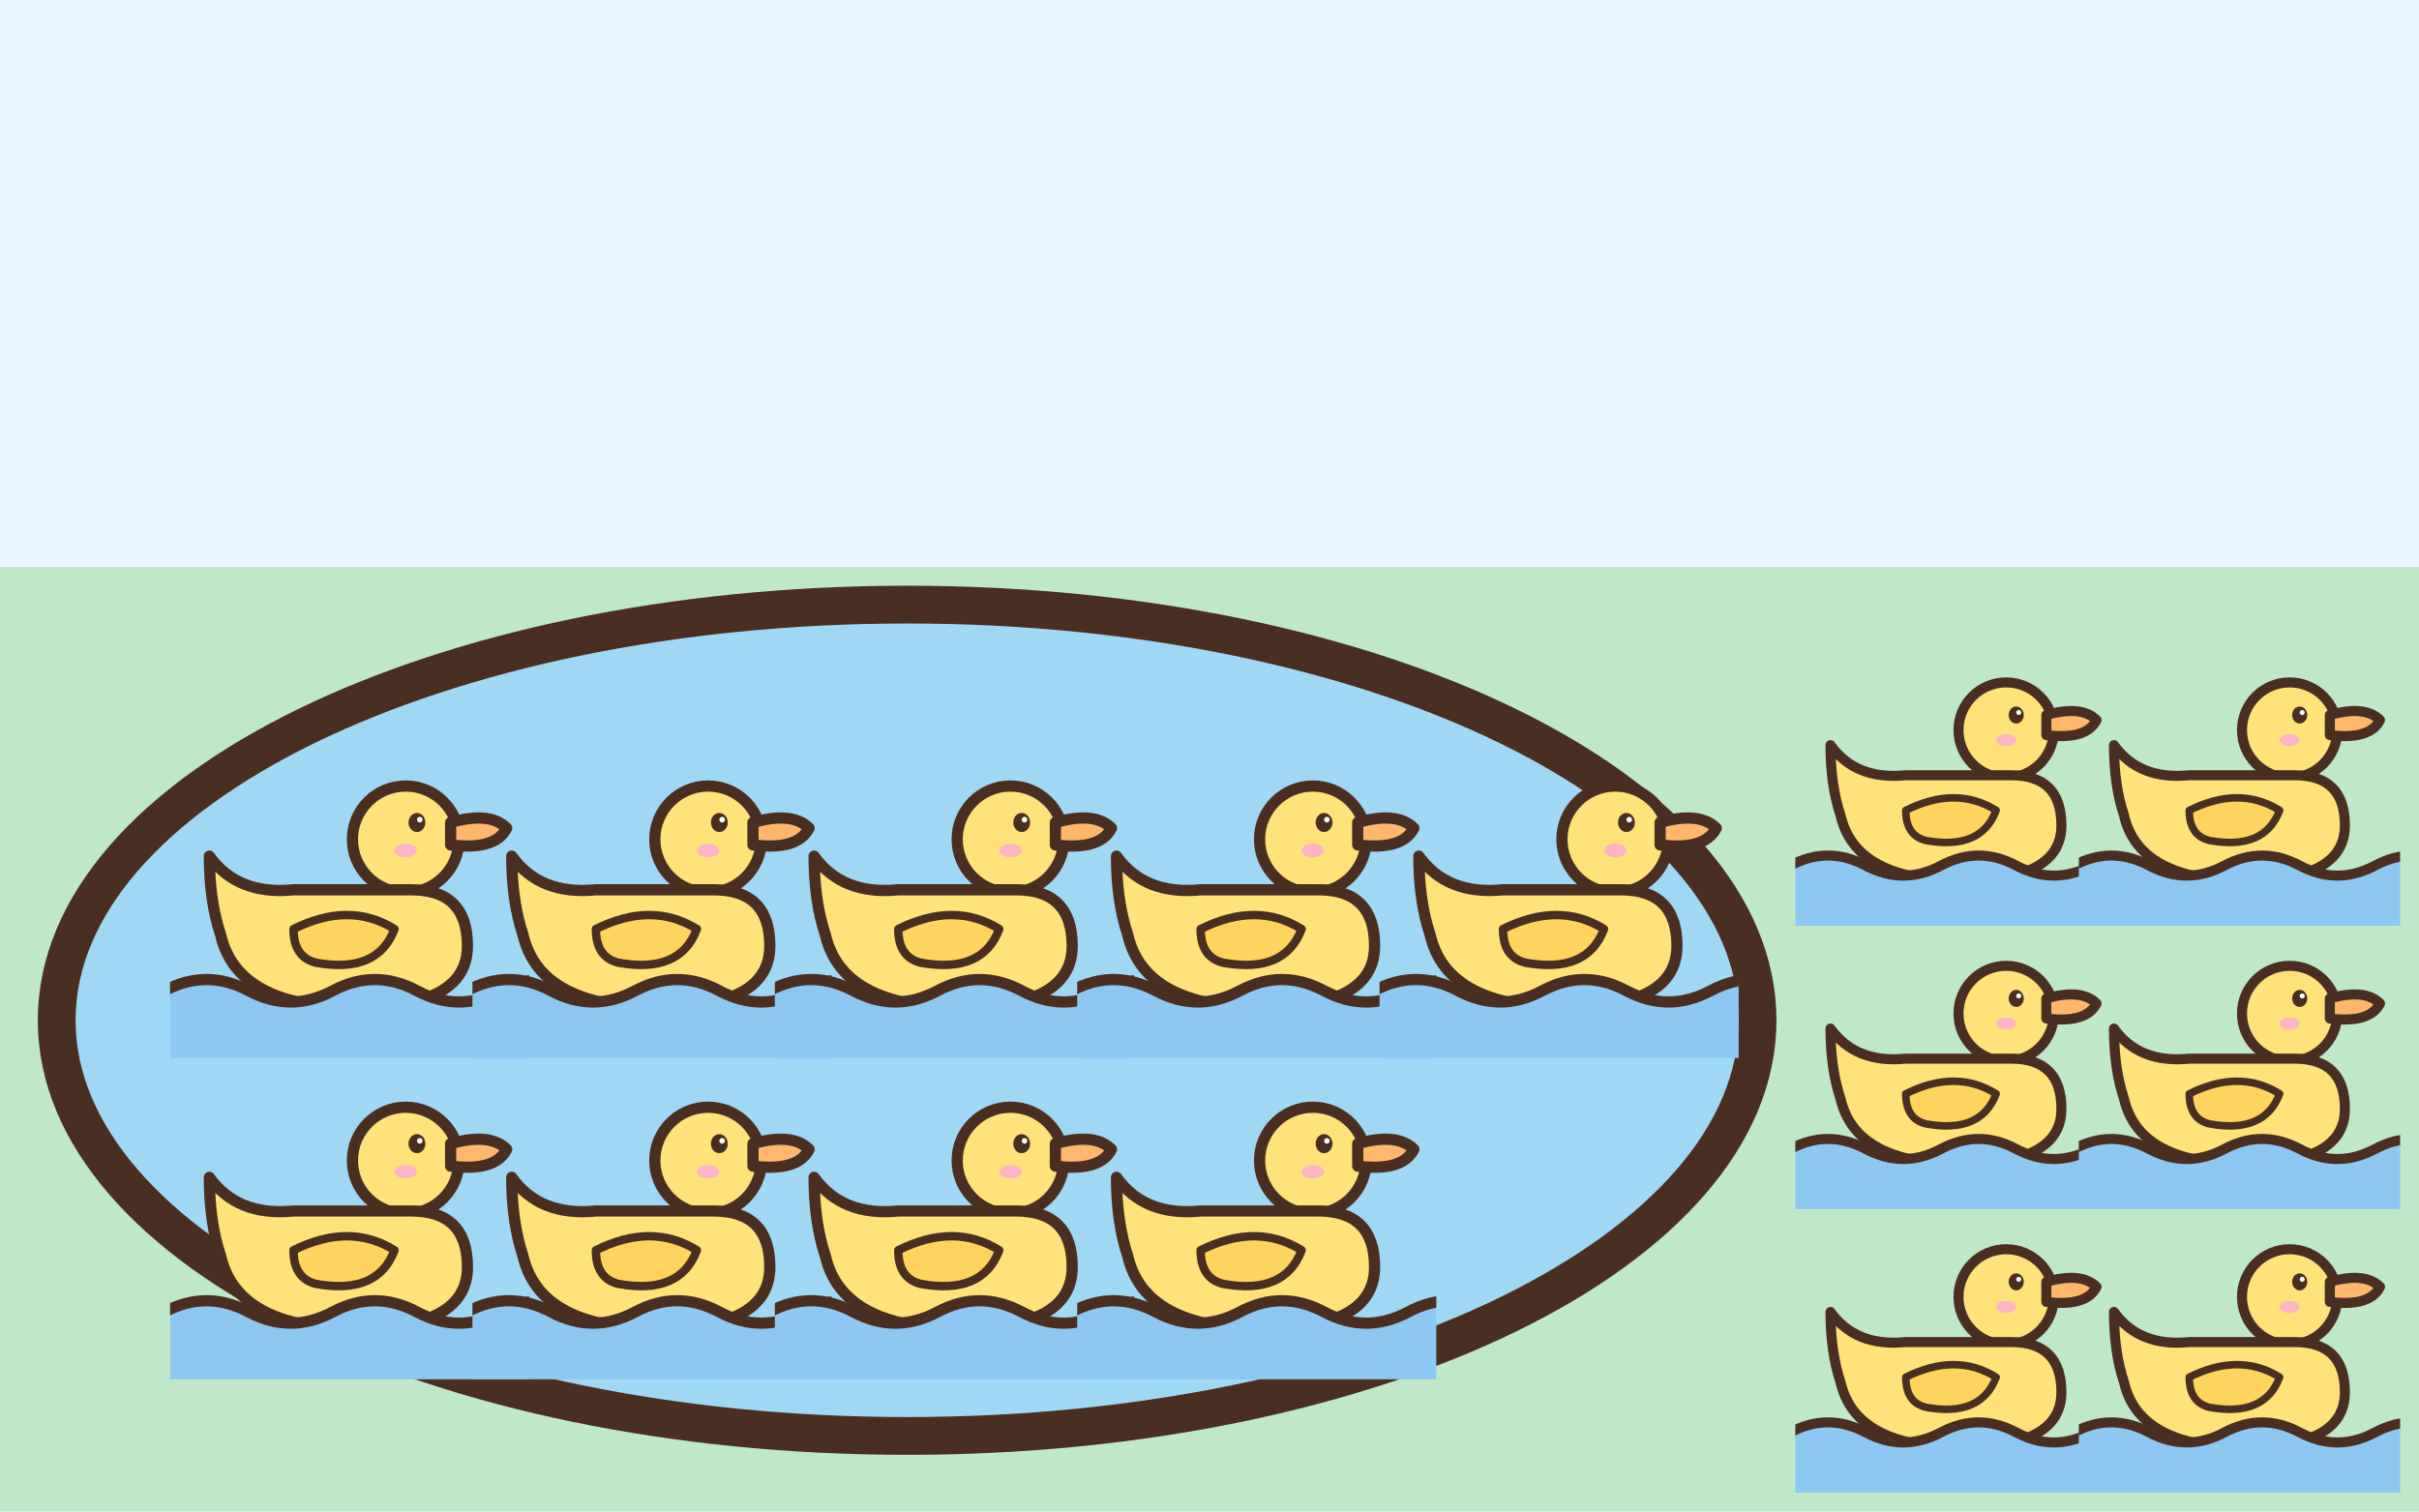
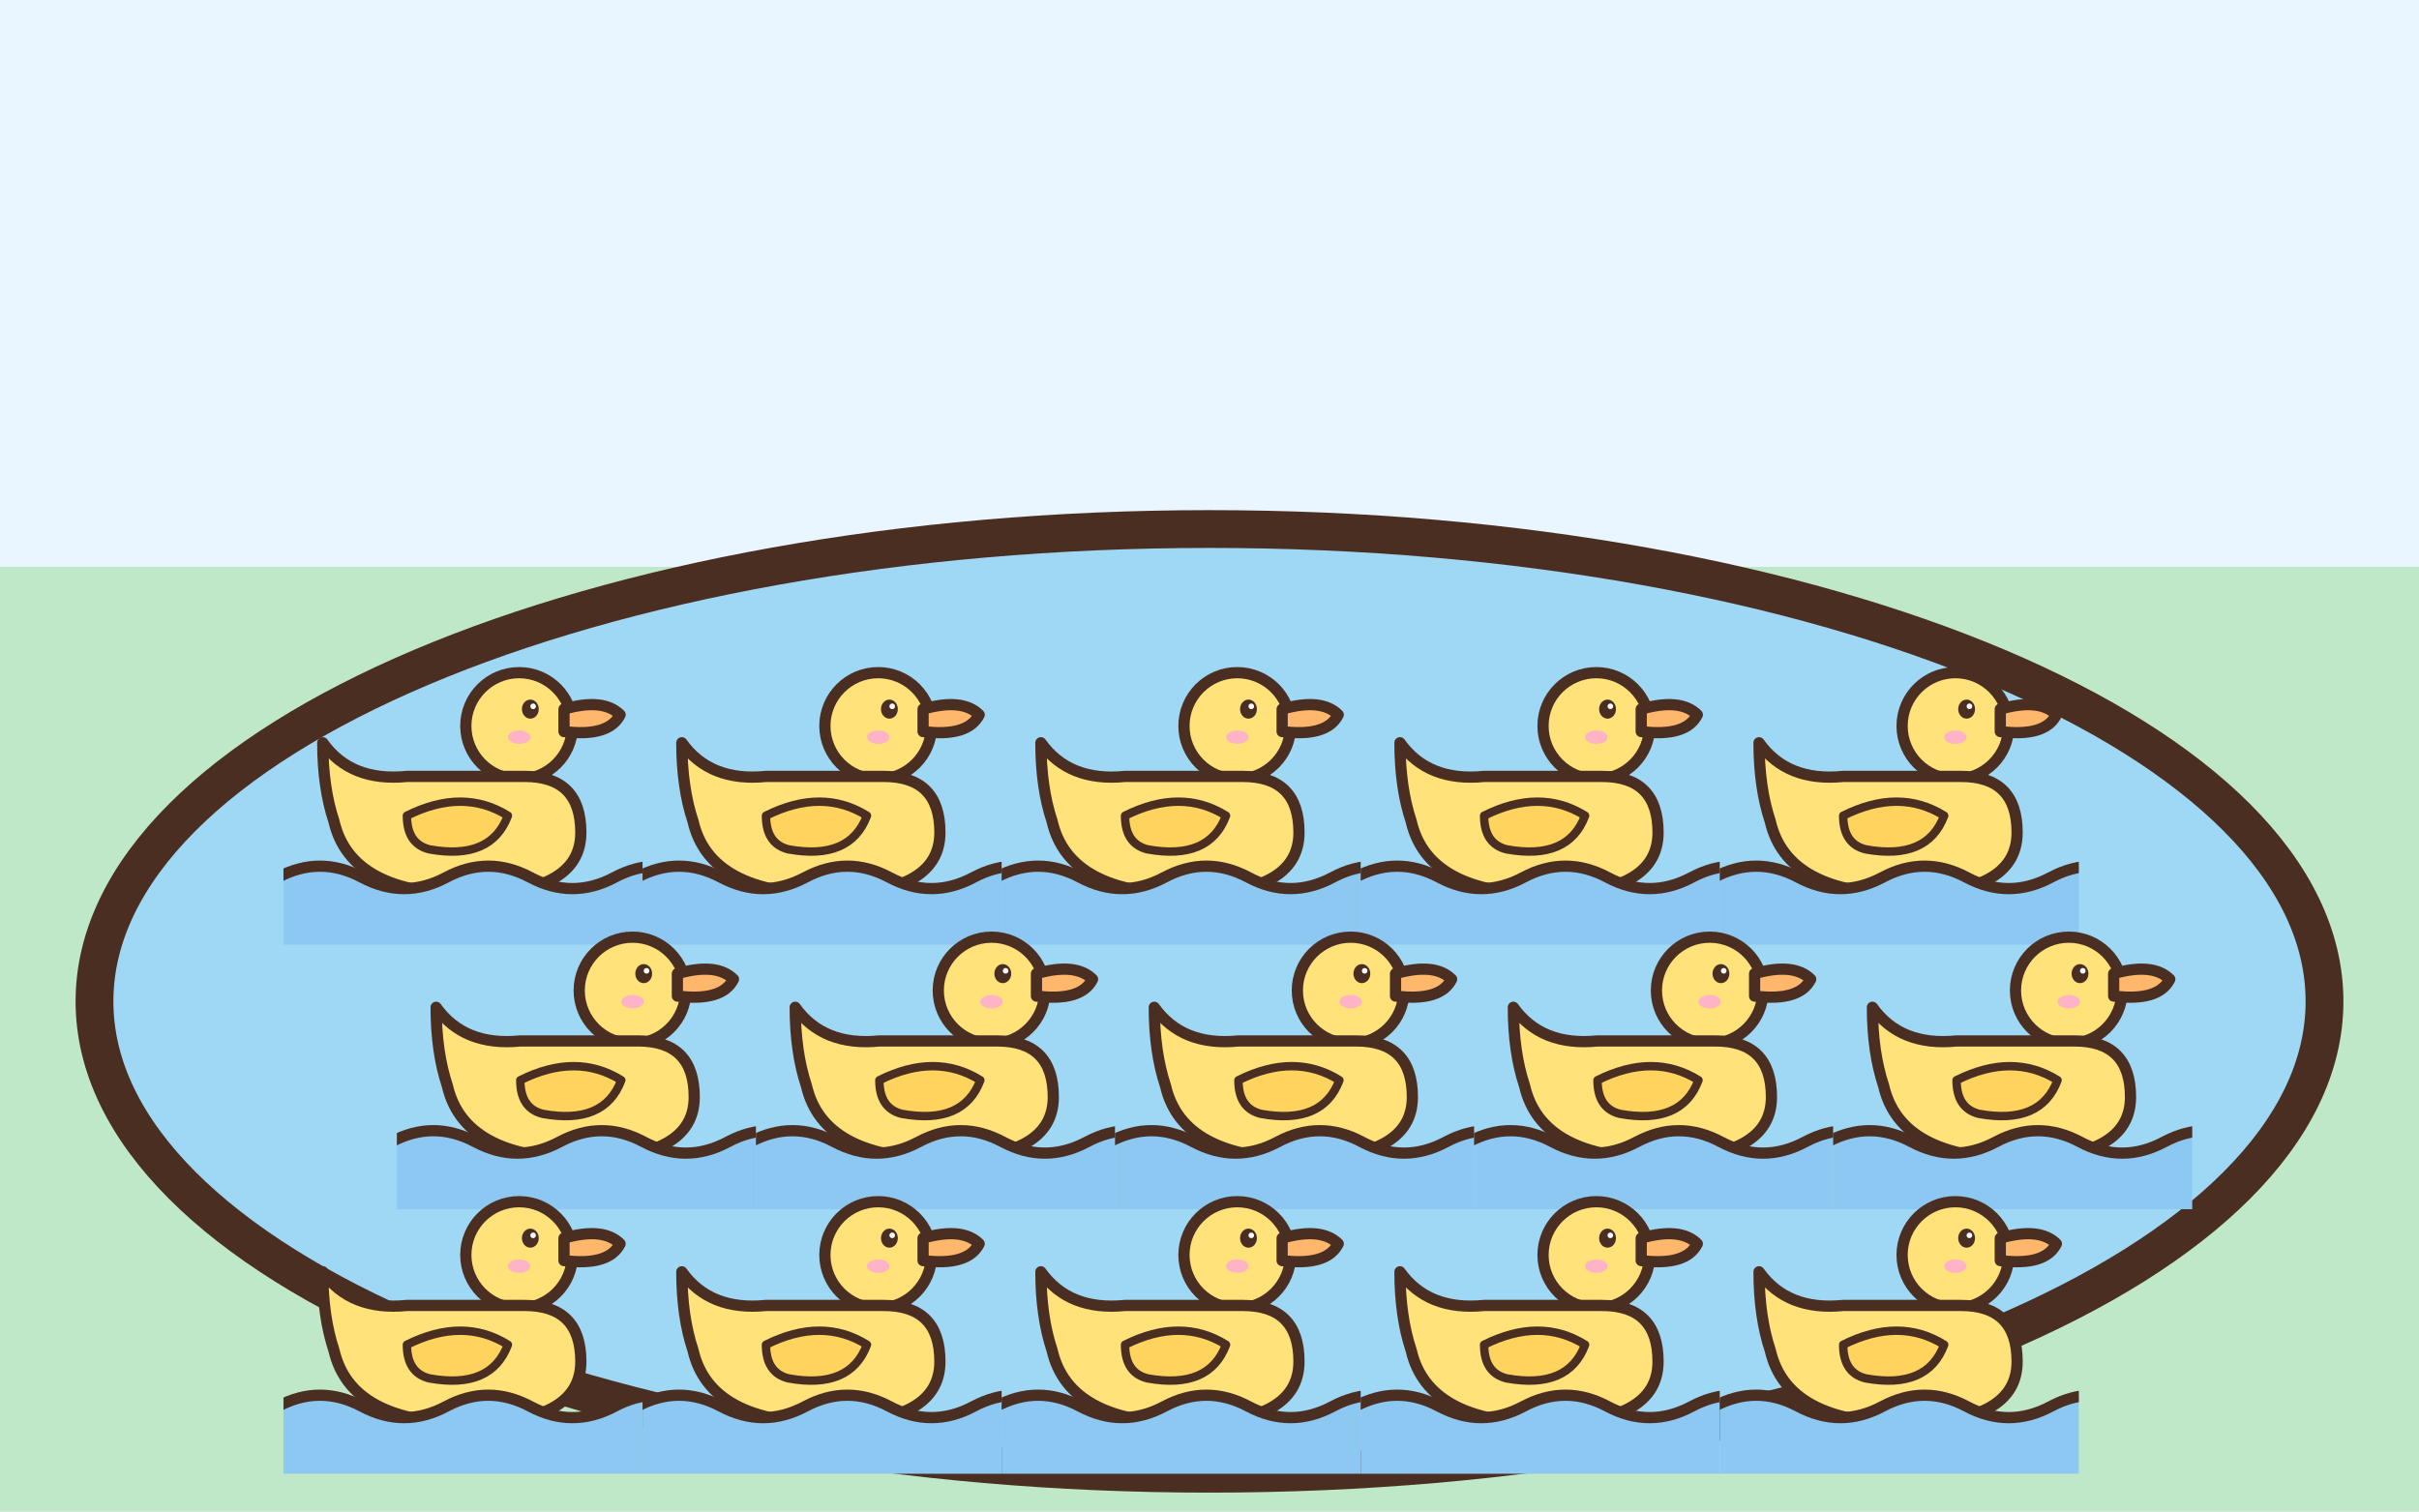
<svg xmlns="http://www.w3.org/2000/svg" viewBox="0 0 256 160">
  <g stroke="#4b2e22" stroke-width="4" stroke-linejoin="round" stroke-linecap="round">
    <path d="M0 0h256v60H0Z" fill="#eaf6ff" stroke="none" />
    <path d="M0 60h256v100H0Z" fill="#bfe8c8" stroke="none" />
-     <ellipse cx="96" cy="108" rx="90" ry="44" fill="#9fd8f5" />
-     <svg x="18" y="74" width="38" height="38" viewBox="0 0 128 128">
+     <ellipse cx="128" cy="106" rx="118" ry="50" fill="#9fd8f5" />
+     <svg x="30" y="62" width="38" height="38" viewBox="0 0 128 128">
      <g stroke="#4b2e22" stroke-width="4" stroke-linejoin="round" stroke-linecap="round">
        <circle cx="84" cy="50" r="19" fill="#ffe27a" />
        <path d="M14 56q10 14 30 12h42q20 0 20 20 0 22-40 22-42 0-48-26-4-12-4-28Z" fill="#ffe27a" />
        <path d="M44 82q20-10 36 0-6 16-28 12-8-2-8-12Z" fill="#ffd45e" stroke-width="3" />
        <path d="M100 44q14-4 20 2-4 8-20 6Z" fill="#ffb86b" />
        <ellipse cx="88" cy="44" rx="3.0" ry="3.4" fill="#4b2e22" stroke="none" />
        <circle cx="89.0" cy="43.0" r="1.0" fill="#fff" stroke="none" />
        <ellipse cx="84" cy="54" rx="4.0" ry="2.4" fill="#ffb3c6" stroke="none" />
        <path d="M-2 104q15-8 30 0t30 0 30 0 30 0 30 0v26H-2Z" fill="#8cc8f2" />
      </g>
    </svg>
-     <svg x="50" y="74" width="38" height="38" viewBox="0 0 128 128">
+     <svg x="68" y="62" width="38" height="38" viewBox="0 0 128 128">
      <g stroke="#4b2e22" stroke-width="4" stroke-linejoin="round" stroke-linecap="round">
        <circle cx="84" cy="50" r="19" fill="#ffe27a" />
        <path d="M14 56q10 14 30 12h42q20 0 20 20 0 22-40 22-42 0-48-26-4-12-4-28Z" fill="#ffe27a" />
        <path d="M44 82q20-10 36 0-6 16-28 12-8-2-8-12Z" fill="#ffd45e" stroke-width="3" />
        <path d="M100 44q14-4 20 2-4 8-20 6Z" fill="#ffb86b" />
        <ellipse cx="88" cy="44" rx="3.0" ry="3.4" fill="#4b2e22" stroke="none" />
        <circle cx="89.0" cy="43.0" r="1.0" fill="#fff" stroke="none" />
        <ellipse cx="84" cy="54" rx="4.0" ry="2.4" fill="#ffb3c6" stroke="none" />
        <path d="M-2 104q15-8 30 0t30 0 30 0 30 0 30 0v26H-2Z" fill="#8cc8f2" />
      </g>
    </svg>
-     <svg x="82" y="74" width="38" height="38" viewBox="0 0 128 128">
+     <svg x="106" y="62" width="38" height="38" viewBox="0 0 128 128">
      <g stroke="#4b2e22" stroke-width="4" stroke-linejoin="round" stroke-linecap="round">
        <circle cx="84" cy="50" r="19" fill="#ffe27a" />
        <path d="M14 56q10 14 30 12h42q20 0 20 20 0 22-40 22-42 0-48-26-4-12-4-28Z" fill="#ffe27a" />
        <path d="M44 82q20-10 36 0-6 16-28 12-8-2-8-12Z" fill="#ffd45e" stroke-width="3" />
        <path d="M100 44q14-4 20 2-4 8-20 6Z" fill="#ffb86b" />
        <ellipse cx="88" cy="44" rx="3.0" ry="3.4" fill="#4b2e22" stroke="none" />
        <circle cx="89.0" cy="43.0" r="1.0" fill="#fff" stroke="none" />
        <ellipse cx="84" cy="54" rx="4.0" ry="2.4" fill="#ffb3c6" stroke="none" />
        <path d="M-2 104q15-8 30 0t30 0 30 0 30 0 30 0v26H-2Z" fill="#8cc8f2" />
      </g>
    </svg>
-     <svg x="114" y="74" width="38" height="38" viewBox="0 0 128 128">
+     <svg x="144" y="62" width="38" height="38" viewBox="0 0 128 128">
      <g stroke="#4b2e22" stroke-width="4" stroke-linejoin="round" stroke-linecap="round">
        <circle cx="84" cy="50" r="19" fill="#ffe27a" />
        <path d="M14 56q10 14 30 12h42q20 0 20 20 0 22-40 22-42 0-48-26-4-12-4-28Z" fill="#ffe27a" />
        <path d="M44 82q20-10 36 0-6 16-28 12-8-2-8-12Z" fill="#ffd45e" stroke-width="3" />
        <path d="M100 44q14-4 20 2-4 8-20 6Z" fill="#ffb86b" />
        <ellipse cx="88" cy="44" rx="3.0" ry="3.4" fill="#4b2e22" stroke="none" />
        <circle cx="89.0" cy="43.0" r="1.0" fill="#fff" stroke="none" />
        <ellipse cx="84" cy="54" rx="4.0" ry="2.4" fill="#ffb3c6" stroke="none" />
        <path d="M-2 104q15-8 30 0t30 0 30 0 30 0 30 0v26H-2Z" fill="#8cc8f2" />
      </g>
    </svg>
-     <svg x="146" y="74" width="38" height="38" viewBox="0 0 128 128">
+     <svg x="182" y="62" width="38" height="38" viewBox="0 0 128 128">
      <g stroke="#4b2e22" stroke-width="4" stroke-linejoin="round" stroke-linecap="round">
        <circle cx="84" cy="50" r="19" fill="#ffe27a" />
        <path d="M14 56q10 14 30 12h42q20 0 20 20 0 22-40 22-42 0-48-26-4-12-4-28Z" fill="#ffe27a" />
        <path d="M44 82q20-10 36 0-6 16-28 12-8-2-8-12Z" fill="#ffd45e" stroke-width="3" />
        <path d="M100 44q14-4 20 2-4 8-20 6Z" fill="#ffb86b" />
        <ellipse cx="88" cy="44" rx="3.0" ry="3.4" fill="#4b2e22" stroke="none" />
        <circle cx="89.0" cy="43.0" r="1.0" fill="#fff" stroke="none" />
        <ellipse cx="84" cy="54" rx="4.0" ry="2.4" fill="#ffb3c6" stroke="none" />
        <path d="M-2 104q15-8 30 0t30 0 30 0 30 0 30 0v26H-2Z" fill="#8cc8f2" />
      </g>
    </svg>
-     <svg x="18" y="108" width="38" height="38" viewBox="0 0 128 128">
+     <svg x="42" y="90" width="38" height="38" viewBox="0 0 128 128">
      <g stroke="#4b2e22" stroke-width="4" stroke-linejoin="round" stroke-linecap="round">
        <circle cx="84" cy="50" r="19" fill="#ffe27a" />
        <path d="M14 56q10 14 30 12h42q20 0 20 20 0 22-40 22-42 0-48-26-4-12-4-28Z" fill="#ffe27a" />
        <path d="M44 82q20-10 36 0-6 16-28 12-8-2-8-12Z" fill="#ffd45e" stroke-width="3" />
        <path d="M100 44q14-4 20 2-4 8-20 6Z" fill="#ffb86b" />
        <ellipse cx="88" cy="44" rx="3.0" ry="3.4" fill="#4b2e22" stroke="none" />
        <circle cx="89.0" cy="43.0" r="1.0" fill="#fff" stroke="none" />
        <ellipse cx="84" cy="54" rx="4.0" ry="2.4" fill="#ffb3c6" stroke="none" />
        <path d="M-2 104q15-8 30 0t30 0 30 0 30 0 30 0v26H-2Z" fill="#8cc8f2" />
      </g>
    </svg>
-     <svg x="50" y="108" width="38" height="38" viewBox="0 0 128 128">
+     <svg x="80" y="90" width="38" height="38" viewBox="0 0 128 128">
      <g stroke="#4b2e22" stroke-width="4" stroke-linejoin="round" stroke-linecap="round">
        <circle cx="84" cy="50" r="19" fill="#ffe27a" />
        <path d="M14 56q10 14 30 12h42q20 0 20 20 0 22-40 22-42 0-48-26-4-12-4-28Z" fill="#ffe27a" />
        <path d="M44 82q20-10 36 0-6 16-28 12-8-2-8-12Z" fill="#ffd45e" stroke-width="3" />
        <path d="M100 44q14-4 20 2-4 8-20 6Z" fill="#ffb86b" />
        <ellipse cx="88" cy="44" rx="3.0" ry="3.4" fill="#4b2e22" stroke="none" />
        <circle cx="89.0" cy="43.0" r="1.0" fill="#fff" stroke="none" />
        <ellipse cx="84" cy="54" rx="4.0" ry="2.4" fill="#ffb3c6" stroke="none" />
        <path d="M-2 104q15-8 30 0t30 0 30 0 30 0 30 0v26H-2Z" fill="#8cc8f2" />
      </g>
    </svg>
-     <svg x="82" y="108" width="38" height="38" viewBox="0 0 128 128">
+     <svg x="118" y="90" width="38" height="38" viewBox="0 0 128 128">
      <g stroke="#4b2e22" stroke-width="4" stroke-linejoin="round" stroke-linecap="round">
        <circle cx="84" cy="50" r="19" fill="#ffe27a" />
        <path d="M14 56q10 14 30 12h42q20 0 20 20 0 22-40 22-42 0-48-26-4-12-4-28Z" fill="#ffe27a" />
        <path d="M44 82q20-10 36 0-6 16-28 12-8-2-8-12Z" fill="#ffd45e" stroke-width="3" />
        <path d="M100 44q14-4 20 2-4 8-20 6Z" fill="#ffb86b" />
        <ellipse cx="88" cy="44" rx="3.0" ry="3.4" fill="#4b2e22" stroke="none" />
        <circle cx="89.0" cy="43.0" r="1.0" fill="#fff" stroke="none" />
        <ellipse cx="84" cy="54" rx="4.0" ry="2.4" fill="#ffb3c6" stroke="none" />
        <path d="M-2 104q15-8 30 0t30 0 30 0 30 0 30 0v26H-2Z" fill="#8cc8f2" />
      </g>
    </svg>
-     <svg x="114" y="108" width="38" height="38" viewBox="0 0 128 128">
+     <svg x="156" y="90" width="38" height="38" viewBox="0 0 128 128">
      <g stroke="#4b2e22" stroke-width="4" stroke-linejoin="round" stroke-linecap="round">
        <circle cx="84" cy="50" r="19" fill="#ffe27a" />
        <path d="M14 56q10 14 30 12h42q20 0 20 20 0 22-40 22-42 0-48-26-4-12-4-28Z" fill="#ffe27a" />
        <path d="M44 82q20-10 36 0-6 16-28 12-8-2-8-12Z" fill="#ffd45e" stroke-width="3" />
        <path d="M100 44q14-4 20 2-4 8-20 6Z" fill="#ffb86b" />
        <ellipse cx="88" cy="44" rx="3.0" ry="3.4" fill="#4b2e22" stroke="none" />
        <circle cx="89.0" cy="43.0" r="1.0" fill="#fff" stroke="none" />
        <ellipse cx="84" cy="54" rx="4.0" ry="2.4" fill="#ffb3c6" stroke="none" />
        <path d="M-2 104q15-8 30 0t30 0 30 0 30 0 30 0v26H-2Z" fill="#8cc8f2" />
      </g>
    </svg>
-     <svg x="190" y="64" width="34" height="34" viewBox="0 0 128 128">
+     <svg x="194" y="90" width="38" height="38" viewBox="0 0 128 128">
      <g stroke="#4b2e22" stroke-width="4" stroke-linejoin="round" stroke-linecap="round">
        <circle cx="84" cy="50" r="19" fill="#ffe27a" />
        <path d="M14 56q10 14 30 12h42q20 0 20 20 0 22-40 22-42 0-48-26-4-12-4-28Z" fill="#ffe27a" />
        <path d="M44 82q20-10 36 0-6 16-28 12-8-2-8-12Z" fill="#ffd45e" stroke-width="3" />
        <path d="M100 44q14-4 20 2-4 8-20 6Z" fill="#ffb86b" />
        <ellipse cx="88" cy="44" rx="3.0" ry="3.4" fill="#4b2e22" stroke="none" />
        <circle cx="89.0" cy="43.0" r="1.0" fill="#fff" stroke="none" />
        <ellipse cx="84" cy="54" rx="4.0" ry="2.4" fill="#ffb3c6" stroke="none" />
        <path d="M-2 104q15-8 30 0t30 0 30 0 30 0 30 0v26H-2Z" fill="#8cc8f2" />
      </g>
    </svg>
-     <svg x="220" y="64" width="34" height="34" viewBox="0 0 128 128">
+     <svg x="30" y="118" width="38" height="38" viewBox="0 0 128 128">
      <g stroke="#4b2e22" stroke-width="4" stroke-linejoin="round" stroke-linecap="round">
        <circle cx="84" cy="50" r="19" fill="#ffe27a" />
        <path d="M14 56q10 14 30 12h42q20 0 20 20 0 22-40 22-42 0-48-26-4-12-4-28Z" fill="#ffe27a" />
        <path d="M44 82q20-10 36 0-6 16-28 12-8-2-8-12Z" fill="#ffd45e" stroke-width="3" />
        <path d="M100 44q14-4 20 2-4 8-20 6Z" fill="#ffb86b" />
        <ellipse cx="88" cy="44" rx="3.0" ry="3.4" fill="#4b2e22" stroke="none" />
        <circle cx="89.0" cy="43.0" r="1.0" fill="#fff" stroke="none" />
        <ellipse cx="84" cy="54" rx="4.0" ry="2.4" fill="#ffb3c6" stroke="none" />
        <path d="M-2 104q15-8 30 0t30 0 30 0 30 0 30 0v26H-2Z" fill="#8cc8f2" />
      </g>
    </svg>
-     <svg x="190" y="94" width="34" height="34" viewBox="0 0 128 128">
+     <svg x="68" y="118" width="38" height="38" viewBox="0 0 128 128">
      <g stroke="#4b2e22" stroke-width="4" stroke-linejoin="round" stroke-linecap="round">
        <circle cx="84" cy="50" r="19" fill="#ffe27a" />
        <path d="M14 56q10 14 30 12h42q20 0 20 20 0 22-40 22-42 0-48-26-4-12-4-28Z" fill="#ffe27a" />
        <path d="M44 82q20-10 36 0-6 16-28 12-8-2-8-12Z" fill="#ffd45e" stroke-width="3" />
        <path d="M100 44q14-4 20 2-4 8-20 6Z" fill="#ffb86b" />
        <ellipse cx="88" cy="44" rx="3.0" ry="3.4" fill="#4b2e22" stroke="none" />
        <circle cx="89.0" cy="43.0" r="1.0" fill="#fff" stroke="none" />
        <ellipse cx="84" cy="54" rx="4.0" ry="2.4" fill="#ffb3c6" stroke="none" />
        <path d="M-2 104q15-8 30 0t30 0 30 0 30 0 30 0v26H-2Z" fill="#8cc8f2" />
      </g>
    </svg>
-     <svg x="220" y="94" width="34" height="34" viewBox="0 0 128 128">
+     <svg x="106" y="118" width="38" height="38" viewBox="0 0 128 128">
      <g stroke="#4b2e22" stroke-width="4" stroke-linejoin="round" stroke-linecap="round">
        <circle cx="84" cy="50" r="19" fill="#ffe27a" />
        <path d="M14 56q10 14 30 12h42q20 0 20 20 0 22-40 22-42 0-48-26-4-12-4-28Z" fill="#ffe27a" />
        <path d="M44 82q20-10 36 0-6 16-28 12-8-2-8-12Z" fill="#ffd45e" stroke-width="3" />
        <path d="M100 44q14-4 20 2-4 8-20 6Z" fill="#ffb86b" />
        <ellipse cx="88" cy="44" rx="3.0" ry="3.4" fill="#4b2e22" stroke="none" />
        <circle cx="89.0" cy="43.0" r="1.0" fill="#fff" stroke="none" />
        <ellipse cx="84" cy="54" rx="4.0" ry="2.4" fill="#ffb3c6" stroke="none" />
        <path d="M-2 104q15-8 30 0t30 0 30 0 30 0 30 0v26H-2Z" fill="#8cc8f2" />
      </g>
    </svg>
-     <svg x="190" y="124" width="34" height="34" viewBox="0 0 128 128">
+     <svg x="144" y="118" width="38" height="38" viewBox="0 0 128 128">
      <g stroke="#4b2e22" stroke-width="4" stroke-linejoin="round" stroke-linecap="round">
        <circle cx="84" cy="50" r="19" fill="#ffe27a" />
        <path d="M14 56q10 14 30 12h42q20 0 20 20 0 22-40 22-42 0-48-26-4-12-4-28Z" fill="#ffe27a" />
        <path d="M44 82q20-10 36 0-6 16-28 12-8-2-8-12Z" fill="#ffd45e" stroke-width="3" />
        <path d="M100 44q14-4 20 2-4 8-20 6Z" fill="#ffb86b" />
        <ellipse cx="88" cy="44" rx="3.0" ry="3.4" fill="#4b2e22" stroke="none" />
        <circle cx="89.0" cy="43.0" r="1.0" fill="#fff" stroke="none" />
        <ellipse cx="84" cy="54" rx="4.0" ry="2.4" fill="#ffb3c6" stroke="none" />
        <path d="M-2 104q15-8 30 0t30 0 30 0 30 0 30 0v26H-2Z" fill="#8cc8f2" />
      </g>
    </svg>
-     <svg x="220" y="124" width="34" height="34" viewBox="0 0 128 128">
+     <svg x="182" y="118" width="38" height="38" viewBox="0 0 128 128">
      <g stroke="#4b2e22" stroke-width="4" stroke-linejoin="round" stroke-linecap="round">
        <circle cx="84" cy="50" r="19" fill="#ffe27a" />
        <path d="M14 56q10 14 30 12h42q20 0 20 20 0 22-40 22-42 0-48-26-4-12-4-28Z" fill="#ffe27a" />
        <path d="M44 82q20-10 36 0-6 16-28 12-8-2-8-12Z" fill="#ffd45e" stroke-width="3" />
        <path d="M100 44q14-4 20 2-4 8-20 6Z" fill="#ffb86b" />
        <ellipse cx="88" cy="44" rx="3.0" ry="3.4" fill="#4b2e22" stroke="none" />
        <circle cx="89.0" cy="43.0" r="1.0" fill="#fff" stroke="none" />
        <ellipse cx="84" cy="54" rx="4.0" ry="2.4" fill="#ffb3c6" stroke="none" />
        <path d="M-2 104q15-8 30 0t30 0 30 0 30 0 30 0v26H-2Z" fill="#8cc8f2" />
      </g>
    </svg>
  </g>
</svg>
